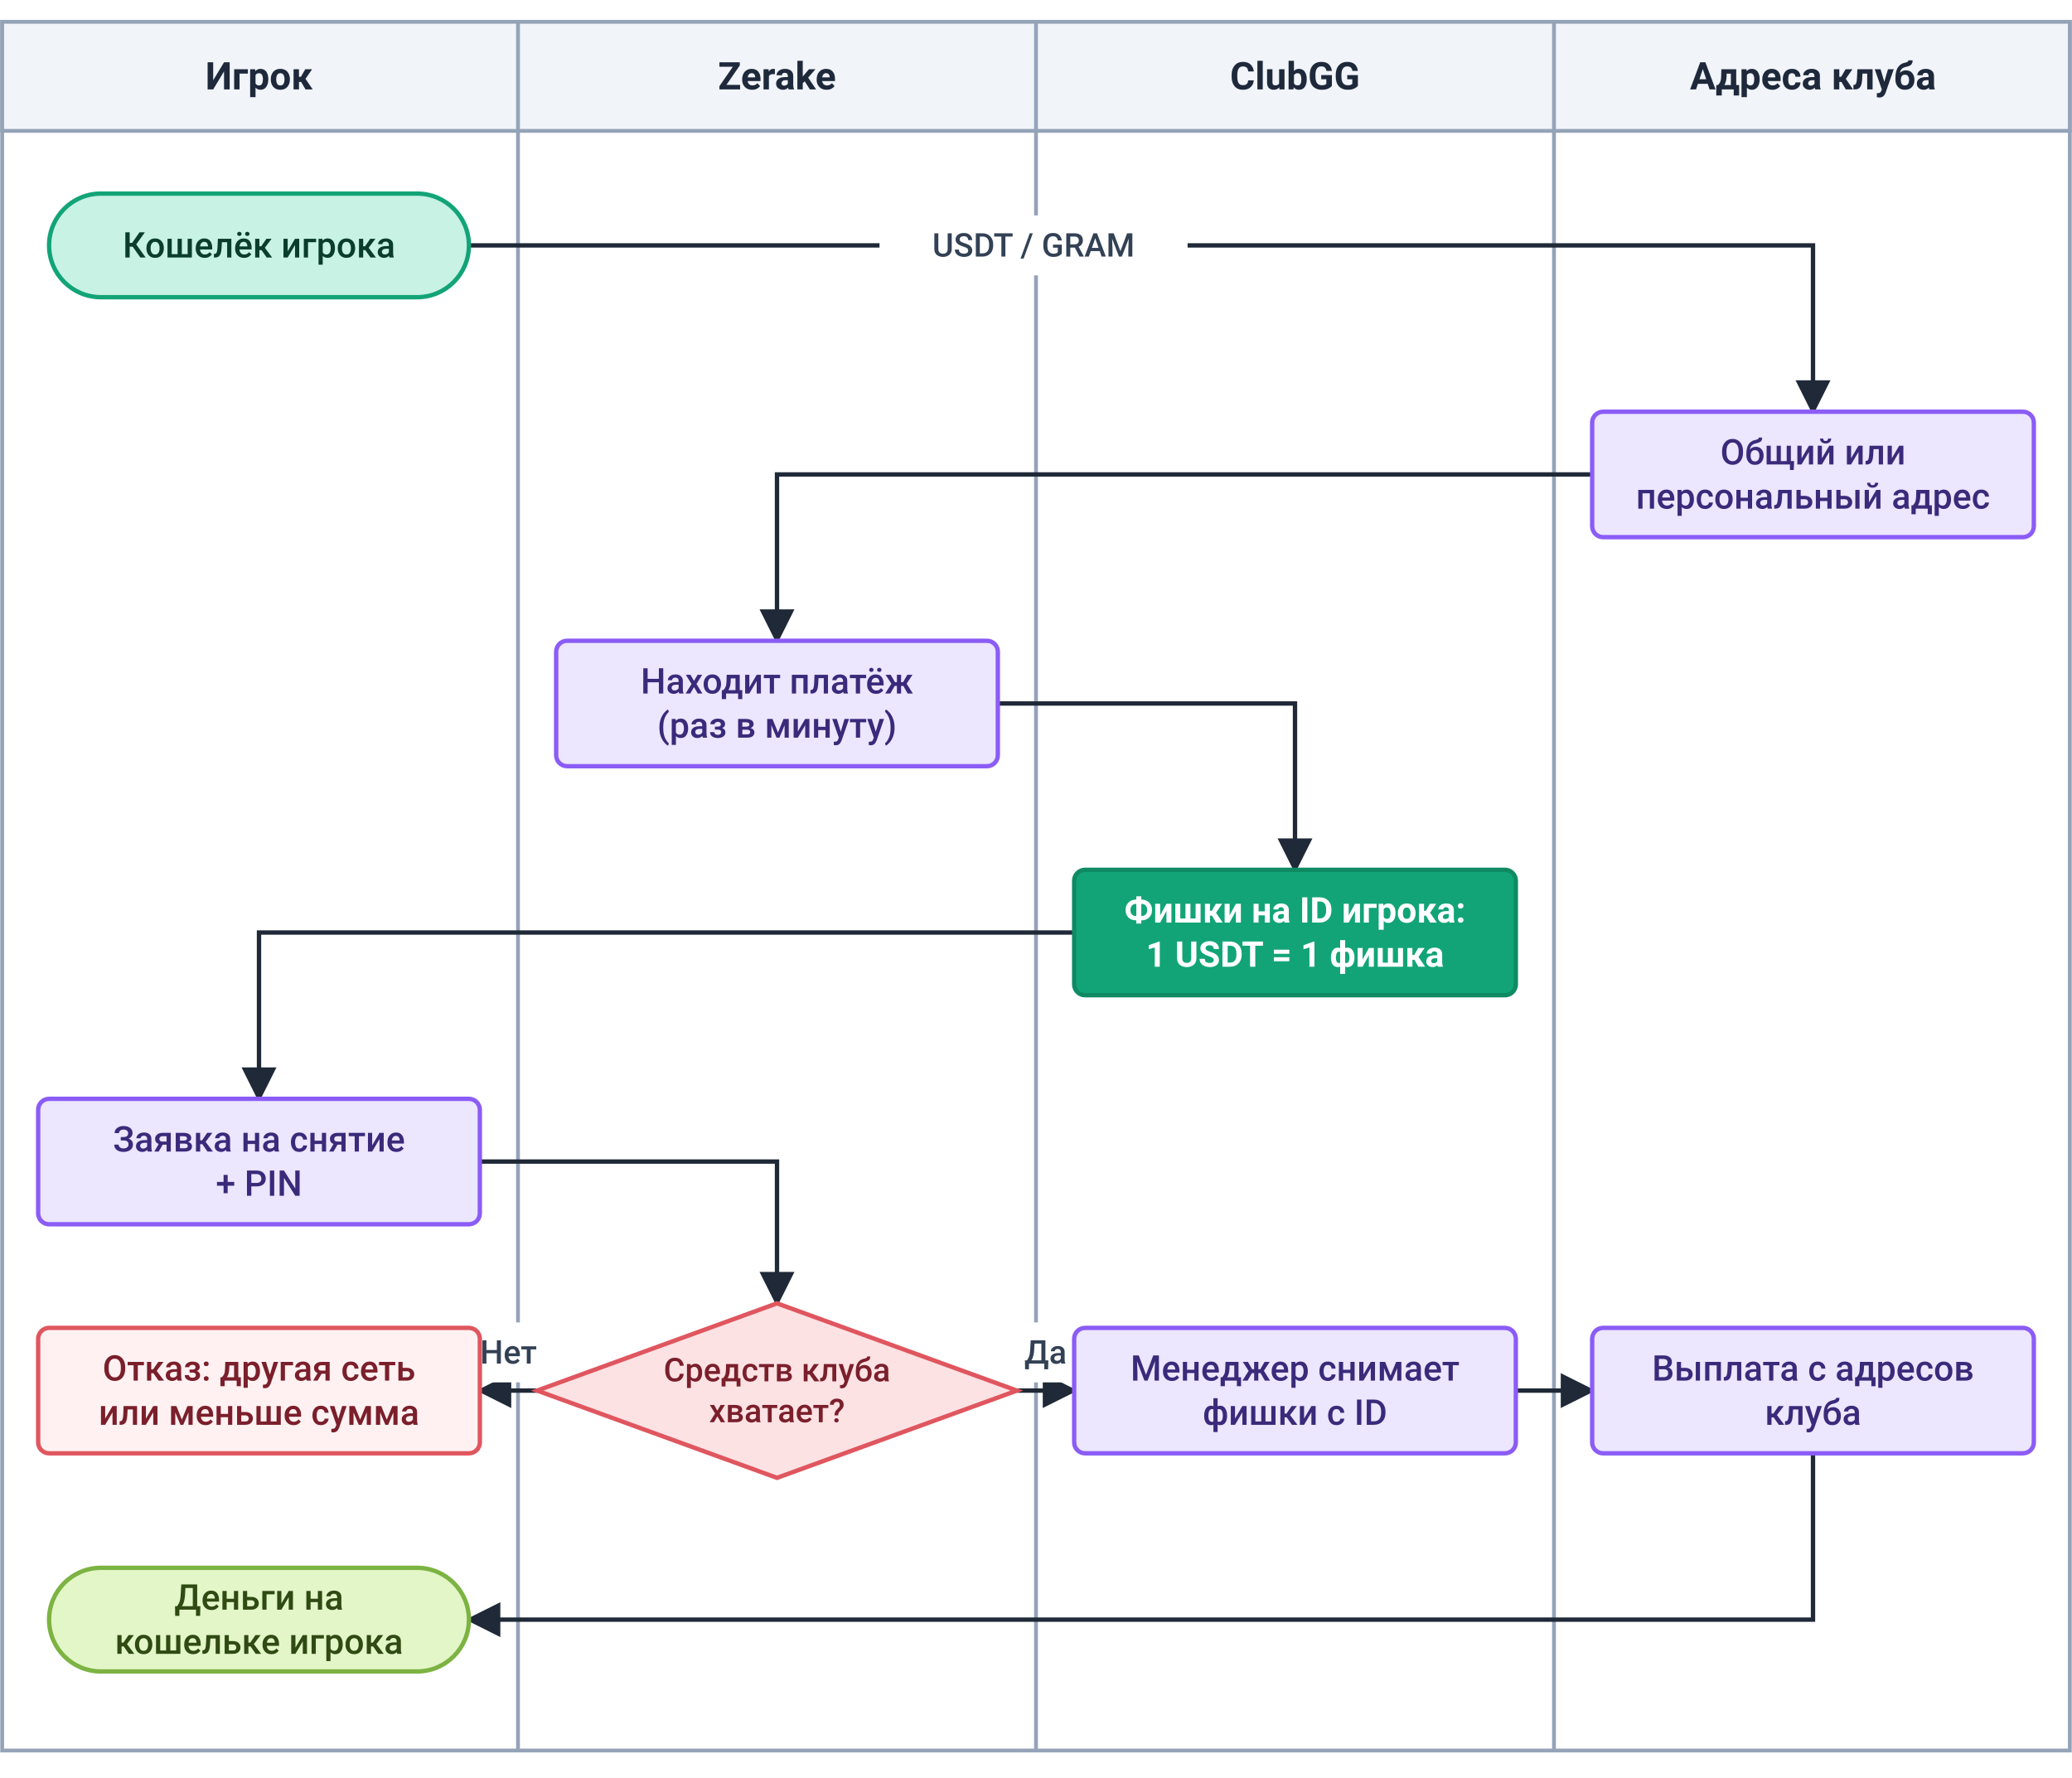
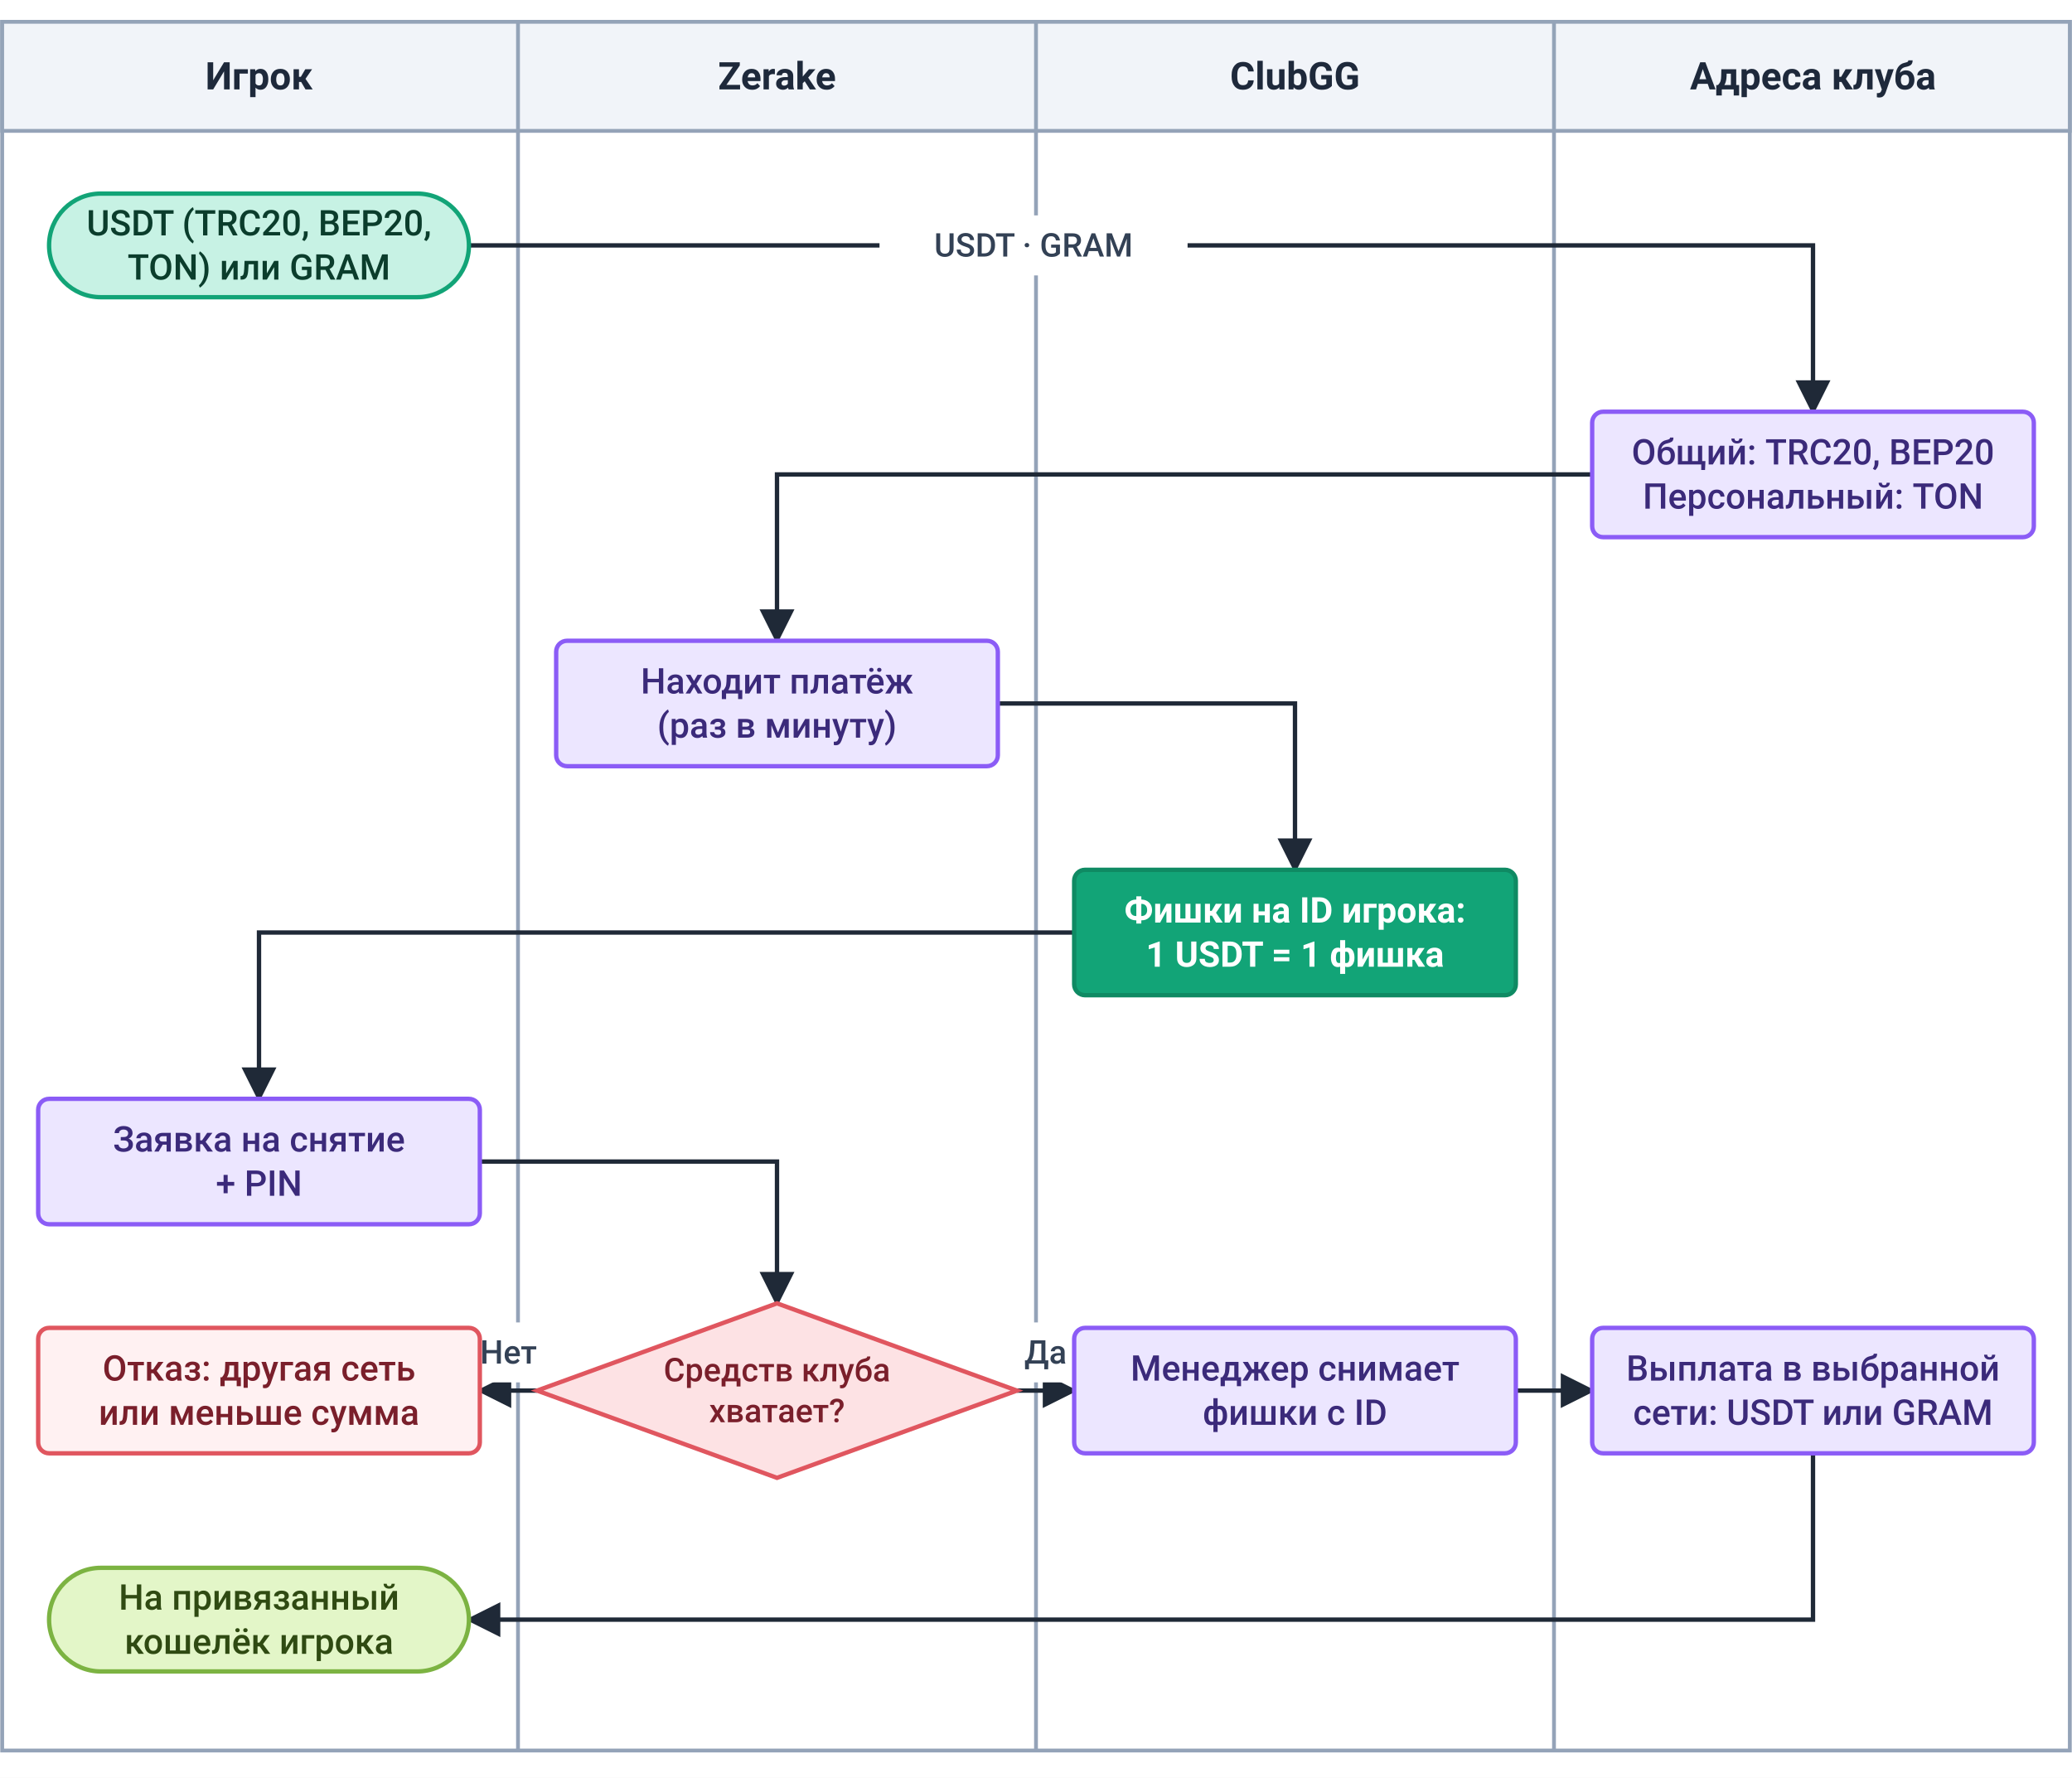
<svg xmlns="http://www.w3.org/2000/svg" viewBox="0 0 760 652" width="760" height="652" font-family="Segoe UI, -apple-system, Roboto, Helvetica, Arial, sans-serif">
  <defs>
    <marker id="arr" viewBox="0 0 10 10" refX="9" refY="5" markerWidth="8" markerHeight="8" orient="auto-start-reverse">
      <path d="M0,0 L10,5 L0,10 z" fill="#1f2937" />
    </marker>
  </defs>
  <rect width="760" height="652" fill="#ffffff" />
  <rect x="0.8" y="8" width="758.4" height="634" fill="#ffffff" stroke="#94a3b8" stroke-width="1.4" />
  <rect x="0.8" y="8" width="758.4" height="40" fill="#f1f4f9" stroke="#94a3b8" stroke-width="1.4" />
  <text x="95.0" y="28.0" text-anchor="middle" dominant-baseline="central" font-size="14" font-weight="600" fill="#1e293b">Игрок</text>
  <line x1="190" y1="8" x2="190" y2="642" stroke="#94a3b8" stroke-width="1.4" />
  <text x="285.0" y="28.0" text-anchor="middle" dominant-baseline="central" font-size="14" font-weight="600" fill="#1e293b">Zerake</text>
  <line x1="380" y1="8" x2="380" y2="642" stroke="#94a3b8" stroke-width="1.4" />
  <text x="475.0" y="28.0" text-anchor="middle" dominant-baseline="central" font-size="14" font-weight="600" fill="#1e293b">ClubGG</text>
  <line x1="570" y1="8" x2="570" y2="642" stroke="#94a3b8" stroke-width="1.4" />
  <text x="665.0" y="28.0" text-anchor="middle" dominant-baseline="central" font-size="14" font-weight="600" fill="#1e293b">Адреса клуба</text>
  <path d="M172.0,90.0 L665.0,90.0 L665.0,151.0" fill="none" stroke="#1f2937" stroke-width="1.6" marker-end="url(#arr)" />
  <rect x="322.6" y="79.0" width="113" height="22" rx="4" fill="#ffffff" />
-   <text x="379.1" y="90.0" text-anchor="middle" dominant-baseline="central" font-size="12" font-weight="500" fill="#334155">USDT / GRAM</text>
+   <text x="379.1" y="90.0" text-anchor="middle" dominant-baseline="central" font-size="12" font-weight="500" fill="#334155">USDT · GRAM</text>
  <path d="M584.0,174.0 L285.0,174.0 L285.0,235.0" fill="none" stroke="#1f2937" stroke-width="1.6" marker-end="url(#arr)" />
  <path d="M366.0,258.0 L475.0,258.0 L475.0,319.0" fill="none" stroke="#1f2937" stroke-width="1.6" marker-end="url(#arr)" />
  <path d="M394.0,342.0 L95.0,342.0 L95.0,403.0" fill="none" stroke="#1f2937" stroke-width="1.6" marker-end="url(#arr)" />
  <path d="M176.0,426.0 L285.0,426.0 L285.0,478.0" fill="none" stroke="#1f2937" stroke-width="1.6" marker-end="url(#arr)" />
  <path d="M197.0,510.0 L176.0,510.0" fill="none" stroke="#1f2937" stroke-width="1.6" marker-end="url(#arr)" />
  <rect x="166.0" y="485.0" width="41" height="22" rx="4" fill="#ffffff" />
  <text x="186.5" y="496.0" text-anchor="middle" dominant-baseline="central" font-size="12" font-weight="500" fill="#334155">Нет</text>
  <path d="M373.0,510.0 L394.0,510.0" fill="none" stroke="#1f2937" stroke-width="1.6" marker-end="url(#arr)" />
  <rect x="367.5" y="485.0" width="32" height="22" rx="4" fill="#ffffff" />
  <text x="383.5" y="496.0" text-anchor="middle" dominant-baseline="central" font-size="12" font-weight="500" fill="#334155">Да</text>
  <path d="M556.0,510.0 L584.0,510.0" fill="none" stroke="#1f2937" stroke-width="1.6" marker-end="url(#arr)" />
  <path d="M665.0,533.0 L665.0,594.0 L172.0,594.0" fill="none" stroke="#1f2937" stroke-width="1.6" marker-end="url(#arr)" />
  <rect x="18.0" y="71.0" width="154" height="38" rx="19.0" fill="#c7f2e4" stroke="#12a477" stroke-width="1.6" />
-   <text x="95.0" y="90.0" text-anchor="middle" dominant-baseline="central" font-size="13" font-weight="500" fill="#0b3d2c">Кошелёк игрока</text>
+   <text x="95.0" y="81.9" text-anchor="middle" dominant-baseline="central" font-size="13" font-weight="500" fill="#0b3d2c">USDT (TRC20, BEP20,</text>
+   <text x="95.0" y="98.1" text-anchor="middle" dominant-baseline="central" font-size="13" font-weight="500" fill="#0b3d2c">TON) или GRAM</text>
  <rect x="584.0" y="151.0" width="162" height="46" rx="4" fill="#ece6ff" stroke="#8b5cf6" stroke-width="1.6" />
-   <text x="665.0" y="165.9" text-anchor="middle" dominant-baseline="central" font-size="13" font-weight="500" fill="#3b2a7a">Общий или</text>
-   <text x="665.0" y="182.1" text-anchor="middle" dominant-baseline="central" font-size="13" font-weight="500" fill="#3b2a7a">персональный адрес</text>
+   <text x="665.0" y="165.9" text-anchor="middle" dominant-baseline="central" font-size="13" font-weight="500" fill="#3b2a7a">Общий: TRC20, BEP20</text>
+   <text x="665.0" y="182.1" text-anchor="middle" dominant-baseline="central" font-size="13" font-weight="500" fill="#3b2a7a">Персональный: TON</text>
  <rect x="204.0" y="235.0" width="162" height="46" rx="4" fill="#ece6ff" stroke="#8b5cf6" stroke-width="1.6" />
  <text x="285.0" y="249.9" text-anchor="middle" dominant-baseline="central" font-size="13" font-weight="500" fill="#3b2a7a">Находит платёж</text>
  <text x="285.0" y="266.1" text-anchor="middle" dominant-baseline="central" font-size="13" font-weight="500" fill="#3b2a7a">(раз в минуту)</text>
  <rect x="394.0" y="319.0" width="162" height="46" rx="4" fill="#12a477" stroke="#0f8a63" stroke-width="1.6" />
  <text x="475.0" y="333.9" text-anchor="middle" dominant-baseline="central" font-size="13" font-weight="600" fill="#ffffff">Фишки на ID игрока:</text>
  <text x="475.0" y="350.1" text-anchor="middle" dominant-baseline="central" font-size="13" font-weight="600" fill="#ffffff">1 USDT = 1 фишка</text>
  <rect x="14.0" y="403.0" width="162" height="46" rx="4" fill="#ece6ff" stroke="#8b5cf6" stroke-width="1.6" />
  <text x="95.0" y="417.9" text-anchor="middle" dominant-baseline="central" font-size="13" font-weight="500" fill="#3b2a7a">Заявка на снятие</text>
  <text x="95.0" y="434.1" text-anchor="middle" dominant-baseline="central" font-size="13" font-weight="500" fill="#3b2a7a">+ PIN</text>
  <polygon points="285.0,478.0 373.0,510.0 285.0,542.0 197.0,510.0" fill="#fde2e4" stroke="#e0565f" stroke-width="1.6" />
  <text x="285.0" y="502.5" text-anchor="middle" dominant-baseline="central" font-size="12" font-weight="500" fill="#7a1f2b">Средств клуба</text>
  <text x="285.0" y="517.5" text-anchor="middle" dominant-baseline="central" font-size="12" font-weight="500" fill="#7a1f2b">хватает?</text>
  <rect x="14.0" y="487.0" width="162" height="46" rx="4" fill="#fff1f2" stroke="#e0565f" stroke-width="1.6" />
  <text x="95.0" y="501.9" text-anchor="middle" dominant-baseline="central" font-size="13" font-weight="500" fill="#7a1f2b">Отказ: другая сеть</text>
  <text x="95.0" y="518.1" text-anchor="middle" dominant-baseline="central" font-size="13" font-weight="500" fill="#7a1f2b">или меньше сумма</text>
  <rect x="394.0" y="487.0" width="162" height="46" rx="4" fill="#ece6ff" stroke="#8b5cf6" stroke-width="1.6" />
  <text x="475.0" y="501.9" text-anchor="middle" dominant-baseline="central" font-size="13" font-weight="500" fill="#3b2a7a">Менеджер снимает</text>
  <text x="475.0" y="518.1" text-anchor="middle" dominant-baseline="central" font-size="13" font-weight="500" fill="#3b2a7a">фишки с ID</text>
  <rect x="584.0" y="487.0" width="162" height="46" rx="4" fill="#ece6ff" stroke="#8b5cf6" stroke-width="1.6" />
-   <text x="665.0" y="501.9" text-anchor="middle" dominant-baseline="central" font-size="13" font-weight="500" fill="#3b2a7a">Выплата с адресов</text>
-   <text x="665.0" y="518.1" text-anchor="middle" dominant-baseline="central" font-size="13" font-weight="500" fill="#3b2a7a">клуба</text>
+   <text x="665.0" y="501.9" text-anchor="middle" dominant-baseline="central" font-size="13" font-weight="500" fill="#3b2a7a">Выплата в выбранной</text>
+   <text x="665.0" y="518.1" text-anchor="middle" dominant-baseline="central" font-size="13" font-weight="500" fill="#3b2a7a">сети: USDT или GRAM</text>
  <rect x="18.0" y="575.0" width="154" height="38" rx="19.0" fill="#e3f6c8" stroke="#7cb342" stroke-width="1.6" />
-   <text x="95.0" y="585.9" text-anchor="middle" dominant-baseline="central" font-size="13" font-weight="500" fill="#2f4a12">Деньги на</text>
-   <text x="95.0" y="602.1" text-anchor="middle" dominant-baseline="central" font-size="13" font-weight="500" fill="#2f4a12">кошельке игрока</text>
+   <text x="95.0" y="585.9" text-anchor="middle" dominant-baseline="central" font-size="13" font-weight="500" fill="#2f4a12">На привязанный</text>
+   <text x="95.0" y="602.1" text-anchor="middle" dominant-baseline="central" font-size="13" font-weight="500" fill="#2f4a12">кошелёк игрока</text>
</svg>
